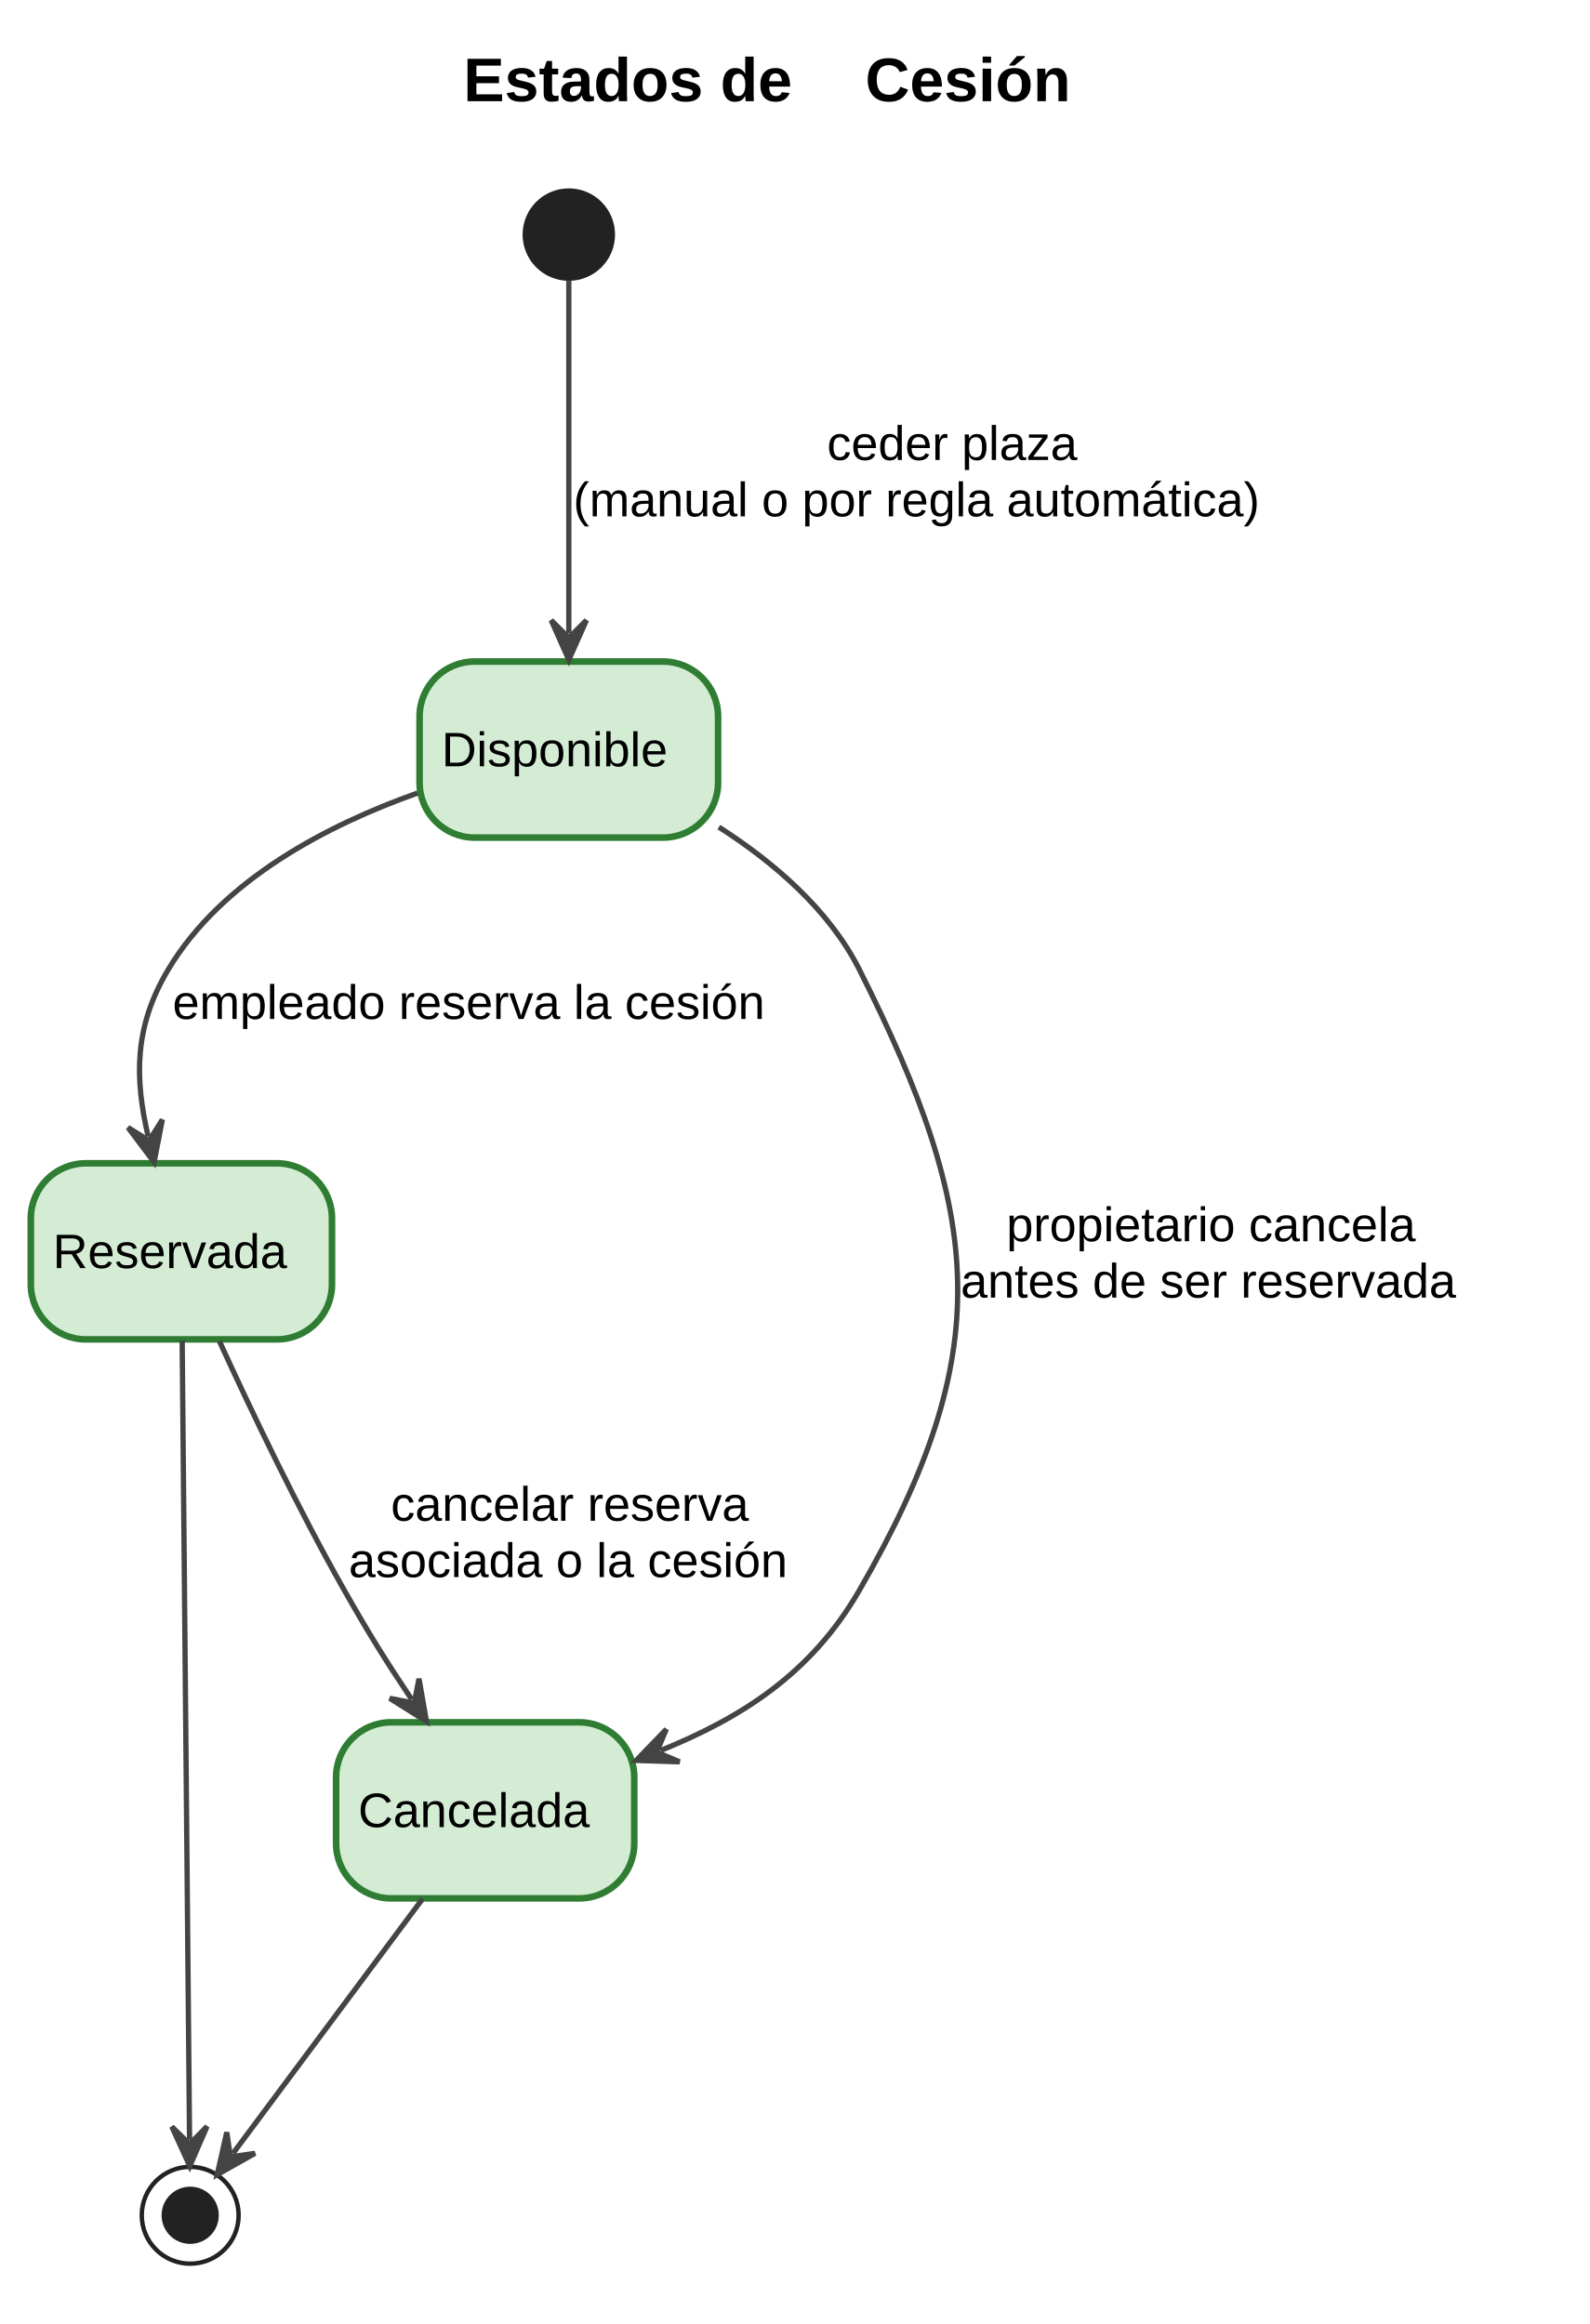
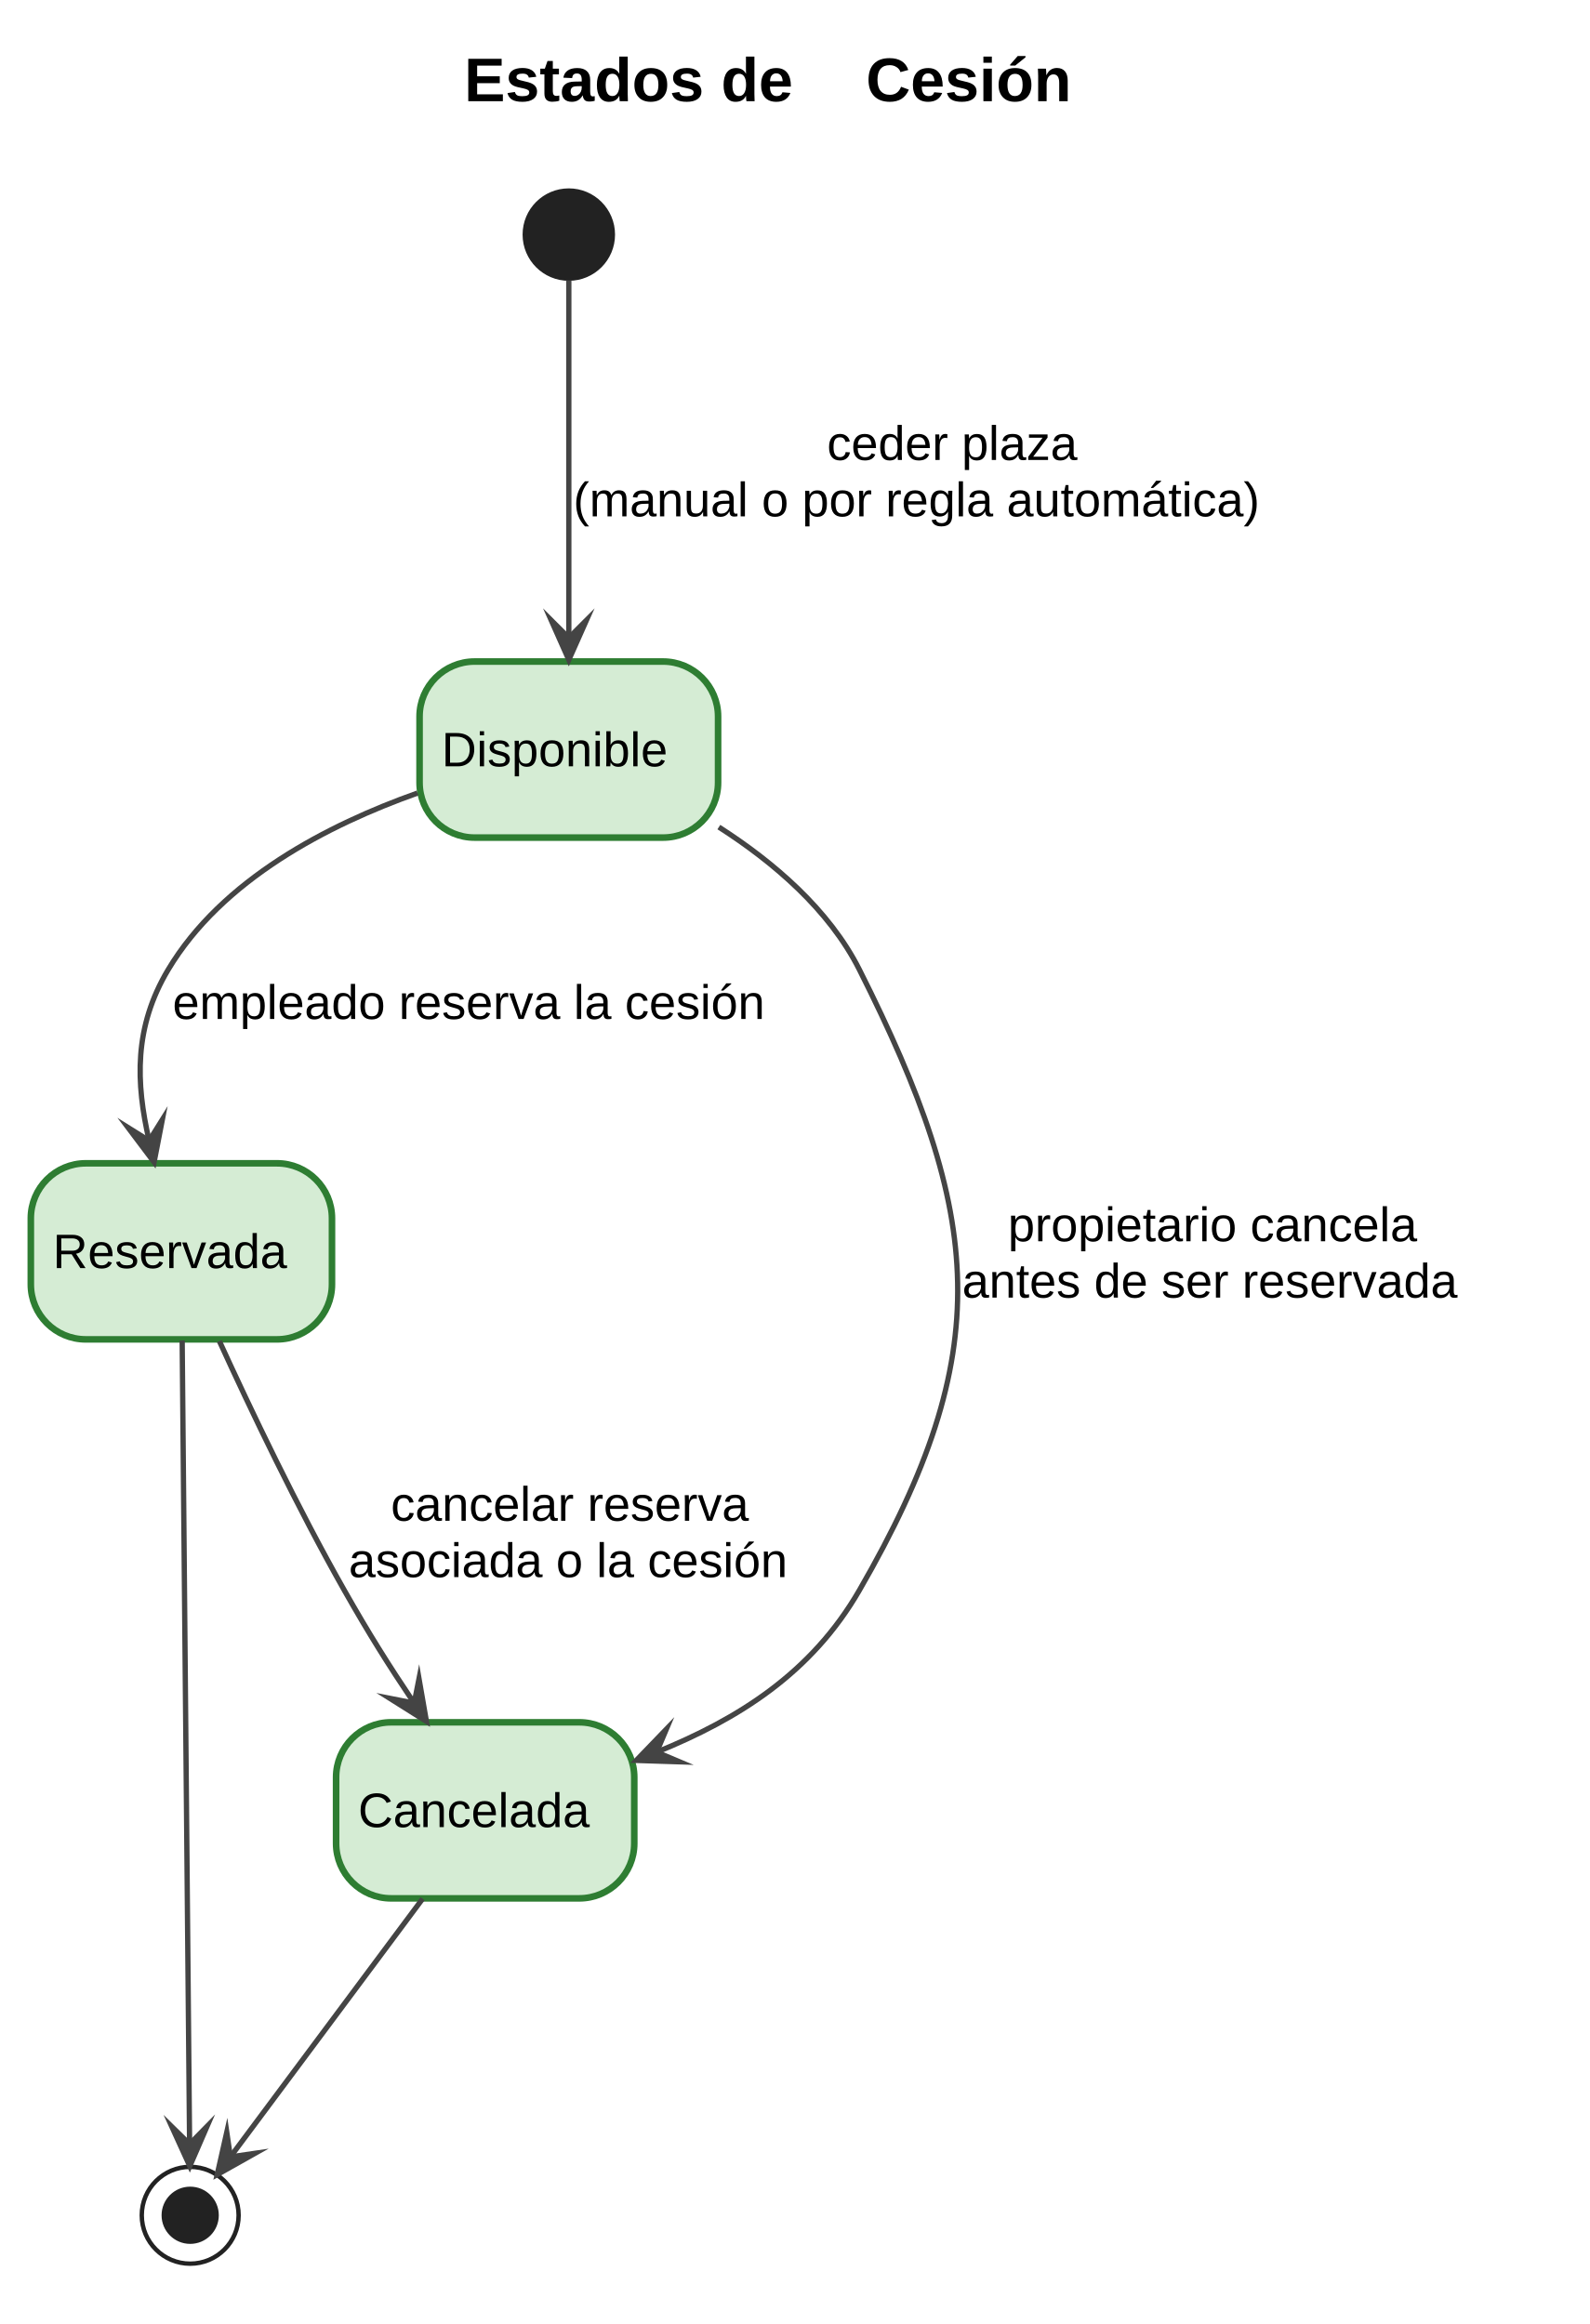
- <svg xmlns="http://www.w3.org/2000/svg" contentStyleType="text/css" data-diagram-type="STATE" height="528px" preserveAspectRatio="none" style="width:361px;height:528px;;background:#FFFFFF" version="1.1" viewBox="0 0 361 528" width="361px" zoomAndPan="magnify">
+ <svg xmlns="http://www.w3.org/2000/svg" contentStyleType="text/css" data-diagram-type="STATE" height="528px" preserveAspectRatio="none" style="width:361px;height:528px;background:#FFFFFF;" version="1.1" viewBox="0 0 361 528" width="361px" zoomAndPan="magnify">
  <defs />
  <g>
-     <g class="title" data-source-line="11">
-       <text fill="#000000" font-family="Arial" font-size="14" font-weight="700" lengthAdjust="spacing" textLength="86.399" x="105.255" y="22.995">Estados de</text>
-       <text fill="#000000" font-family="Arial" font-size="14" font-weight="700" lengthAdjust="spacing" textLength="52.486" x="196.528" y="22.995">Cesión</text>
+     <g class="title" data-source-line="14">
+       <text fill="#000000" font-family="Arial" font-size="14" font-weight="700" lengthAdjust="spacing" textLength="86.399" x="105.425" y="22.995">Estados de</text>
+       <text fill="#000000" font-family="Arial" font-size="14" font-weight="700" lengthAdjust="spacing" textLength="52.486" x="196.698" y="22.995">Cesión</text>
    </g>
-     <g class="start_entity" data-qualified-name=".start." data-source-line="13" id="ent0002">
+     <g class="start_entity" data-qualified-name=".start." data-source-line="16" id="ent0001">
      <ellipse cx="129.2" cy="53.297" fill="#222222" rx="10" ry="10" style="stroke:#222222;stroke-width:1;" />
    </g>
    <rect fill="#D5ECD4" height="40" rx="12.5" ry="12.5" style="stroke:#2E7D32;stroke-width:1.5;" width="67.804" x="95.3" y="150.297" />
    <text fill="#000000" font-family="Arial" font-size="11" lengthAdjust="spacing" textLength="57.804" x="100.3" y="174.105">Disponible</text>
    <rect fill="#D5ECD4" height="40" rx="12.5" ry="12.5" style="stroke:#2E7D32;stroke-width:1.5;" width="68.405" x="7" y="264.297" />
    <text fill="#000000" font-family="Arial" font-size="11" lengthAdjust="spacing" textLength="58.405" x="12" y="288.105">Reservada</text>
    <rect fill="#D5ECD4" height="40" rx="12.5" ry="12.5" style="stroke:#2E7D32;stroke-width:1.5;" width="67.728" x="76.34" y="391.297" />
    <text fill="#000000" font-family="Arial" font-size="11" lengthAdjust="spacing" textLength="57.728" x="81.34" y="415.105">Cancelada</text>
-     <g class="end_entity" data-qualified-name=".end." data-source-line="20" id="ent0010">
+     <g class="end_entity" data-qualified-name=".end." data-source-line="23" id="ent0009">
      <ellipse cx="43.2" cy="503.297" fill="none" rx="11" ry="11" style="stroke:#222222;stroke-width:1;" />
      <ellipse cx="43.2" cy="503.297" fill="#222222" rx="6" ry="6" style="stroke:#222222;stroke-width:1;" />
    </g>
-     <g class="link" data-entity-1="ent0002" data-entity-2="ent0003" data-link-type="dependency" data-source-line="13" id="lnk4">
-       <path d="M129.2,63.707 C129.2,82.487 129.2,118.927 129.2,143.917" fill="none" id="*start*-to-Disponible" style="stroke:#444444;stroke-width:1.2;" />
-       <polygon fill="#444444" points="129.2,149.917,133.2,140.917,129.2,144.917,125.2,140.917,129.2,149.917" style="stroke:#444444;stroke-width:1.2;" />
+     <g class="link" data-entity-1="ent0001" data-entity-2="ent0002" data-link-type="dependency" data-source-line="16" id="lnk3">
+       <path d="M129.2,63.707 C129.2,82.487 129.2,119.927 129.2,144.917" fill="none" id="*start*-to-Disponible" style="stroke:#444444;stroke-width:1.2;" />
+       <polygon fill="#444444" points="129.2,149.917,133.2,140.917,129.2,144.917,125.2,140.917,129.2,149.917" style="stroke:#444444;stroke-width:1.2;stroke-linejoin:miter;stroke-miterlimit:10;" />
      <text fill="#000000" font-family="Arial" font-size="11" lengthAdjust="spacing" textLength="63.878" x="187.845" y="104.507">ceder plaza</text>
      <text fill="#000000" font-family="Arial" font-size="11" lengthAdjust="spacing" textLength="179.169" x="130.2" y="117.312">(manual o por regla automática)</text>
    </g>
-     <g class="link" data-entity-1="ent0003" data-entity-2="ent0005" data-link-type="dependency" data-source-line="15" id="lnk6">
-       <path d="M94.84,180.177 C74.52,187.387 50.44,199.807 38.2,220.297 C30.4,233.367 30.601,244.97 33.651,258.19" fill="none" id="Disponible-to-Reservada" style="stroke:#444444;stroke-width:1.2;" />
-       <polygon fill="#444444" points="35,264.037,36.874,254.368,33.876,259.165,29.079,256.166,35,264.037" style="stroke:#444444;stroke-width:1.2;" />
+     <g class="link" data-entity-1="ent0002" data-entity-2="ent0004" data-link-type="dependency" data-source-line="18" id="lnk5">
+       <path d="M94.84,180.177 C74.52,187.387 50.44,199.807 38.2,220.297 C30.4,233.367 30.826,245.945 33.876,259.165" fill="none" id="Disponible-to-Reservada" style="stroke:#444444;stroke-width:1.2;" />
+       <polygon fill="#444444" points="35,264.037,36.874,254.368,33.876,259.165,29.079,256.166,35,264.037" style="stroke:#444444;stroke-width:1.2;stroke-linejoin:miter;stroke-miterlimit:10;" />
      <text fill="#000000" font-family="Arial" font-size="11" lengthAdjust="spacing" textLength="151.894" x="39.2" y="231.507">empleado reserva la cesión</text>
    </g>
-     <g class="link" data-entity-1="ent0003" data-entity-2="ent0007" data-link-type="dependency" data-source-line="16" id="lnk8">
-       <path d="M163.28,187.907 C175.68,195.857 188.34,206.657 195.2,220.297 C223.36,276.277 226.55,307.037 195.2,361.297 C184.3,380.177 168.609,390.168 150.079,397.698" fill="none" id="Disponible-to-Cancelada" style="stroke:#444444;stroke-width:1.2;" />
-       <polygon fill="#444444" points="144.52,399.957,154.364,400.274,149.152,398.075,151.352,392.863,144.52,399.957" style="stroke:#444444;stroke-width:1.2;" />
-       <text fill="#000000" font-family="Arial" font-size="11" lengthAdjust="spacing" textLength="106.272" x="228.598" y="282.007">propietario cancela</text>
-       <text fill="#000000" font-family="Arial" font-size="11" lengthAdjust="spacing" textLength="127.069" x="218.2" y="294.812">antes de ser reservada</text>
+     <g class="link" data-entity-1="ent0002" data-entity-2="ent0006" data-link-type="dependency" data-source-line="19" id="lnk7">
+       <path d="M163.28,187.907 C175.68,195.857 188.34,206.657 195.2,220.297 C223.36,276.277 226.55,307.037 195.2,361.297 C184.3,380.177 167.682,390.545 149.152,398.075" fill="none" id="Disponible-to-Cancelada" style="stroke:#444444;stroke-width:1.2;" />
+       <polygon fill="#444444" points="144.52,399.957,154.364,400.274,149.152,398.075,151.352,392.863,144.52,399.957" style="stroke:#444444;stroke-width:1.2;stroke-linejoin:miter;stroke-miterlimit:10;" />
+       <text fill="#000000" font-family="Arial" font-size="11" lengthAdjust="spacing" textLength="106.272" x="228.938" y="282.007">propietario cancela</text>
+       <text fill="#000000" font-family="Arial" font-size="11" lengthAdjust="spacing" textLength="127.069" x="218.54" y="294.812">antes de ser reservada</text>
    </g>
-     <g class="link" data-entity-1="ent0005" data-entity-2="ent0007" data-link-type="dependency" data-source-line="18" id="lnk9">
-       <path d="M49.83,304.697 C56.94,320.257 67.56,342.527 78.2,361.297 C83.92,371.377 87.55,377.202 93.52,386.112" fill="none" id="Reservada-to-Cancelada" style="stroke:#444444;stroke-width:1.2;" />
-       <polygon fill="#444444" points="96.86,391.097,95.173,381.394,94.077,386.943,88.527,385.847,96.86,391.097" style="stroke:#444444;stroke-width:1.2;" />
+     <g class="link" data-entity-1="ent0004" data-entity-2="ent0006" data-link-type="dependency" data-source-line="21" id="lnk8">
+       <path d="M49.83,304.697 C56.94,320.257 67.56,342.527 78.2,361.297 C83.92,371.377 88.107,378.033 94.077,386.943" fill="none" id="Reservada-to-Cancelada" style="stroke:#444444;stroke-width:1.2;" />
+       <polygon fill="#444444" points="96.86,391.097,95.173,381.394,94.077,386.943,88.527,385.847,96.86,391.097" style="stroke:#444444;stroke-width:1.2;stroke-linejoin:miter;stroke-miterlimit:10;" />
      <text fill="#000000" font-family="Arial" font-size="11" lengthAdjust="spacing" textLength="91.953" x="88.769" y="345.507">cancelar reserva</text>
      <text fill="#000000" font-family="Arial" font-size="11" lengthAdjust="spacing" textLength="111.09" x="79.2" y="358.312">asociada o la cesión</text>
    </g>
-     <g class="link" data-entity-1="ent0005" data-entity-2="ent0010" data-link-type="dependency" data-source-line="20" id="lnk11">
-       <path d="M41.38,304.557 C41.79,349.157 42.745,452.317 43.055,486.137" fill="none" id="Reservada-to-*end*" style="stroke:#444444;stroke-width:1.2;" />
-       <polygon fill="#444444" points="43.11,492.137,47.027,483.101,43.064,487.137,39.028,483.174,43.11,492.137" style="stroke:#444444;stroke-width:1.2;" />
+     <g class="link" data-entity-1="ent0004" data-entity-2="ent0009" data-link-type="dependency" data-source-line="23" id="lnk10">
+       <path d="M41.38,304.557 C41.79,349.157 42.754,453.317 43.064,487.137" fill="none" id="Reservada-to-*end*" style="stroke:#444444;stroke-width:1.2;" />
+       <polygon fill="#444444" points="43.11,492.137,47.027,483.101,43.064,487.137,39.028,483.174,43.11,492.137" style="stroke:#444444;stroke-width:1.2;stroke-linejoin:miter;stroke-miterlimit:10;" />
    </g>
-     <g class="link" data-entity-1="ent0007" data-entity-2="ent0010" data-link-type="dependency" data-source-line="21" id="lnk12">
-       <path d="M95.99,431.387 C81.55,450.787 63.434,475.125 52.924,489.235" fill="none" id="Cancelada-to-*end*" style="stroke:#444444;stroke-width:1.2;" />
-       <polygon fill="#444444" points="49.34,494.047,57.924,489.219,52.327,490.037,51.508,484.44,49.34,494.047" style="stroke:#444444;stroke-width:1.2;" />
+     <g class="link" data-entity-1="ent0006" data-entity-2="ent0009" data-link-type="dependency" data-source-line="24" id="lnk11">
+       <path d="M95.99,431.387 C81.55,450.787 62.837,475.927 52.327,490.037" fill="none" id="Cancelada-to-*end*" style="stroke:#444444;stroke-width:1.2;" />
+       <polygon fill="#444444" points="49.34,494.047,57.924,489.219,52.327,490.037,51.508,484.44,49.34,494.047" style="stroke:#444444;stroke-width:1.2;stroke-linejoin:miter;stroke-miterlimit:10;" />
    </g>
  </g>
</svg>
